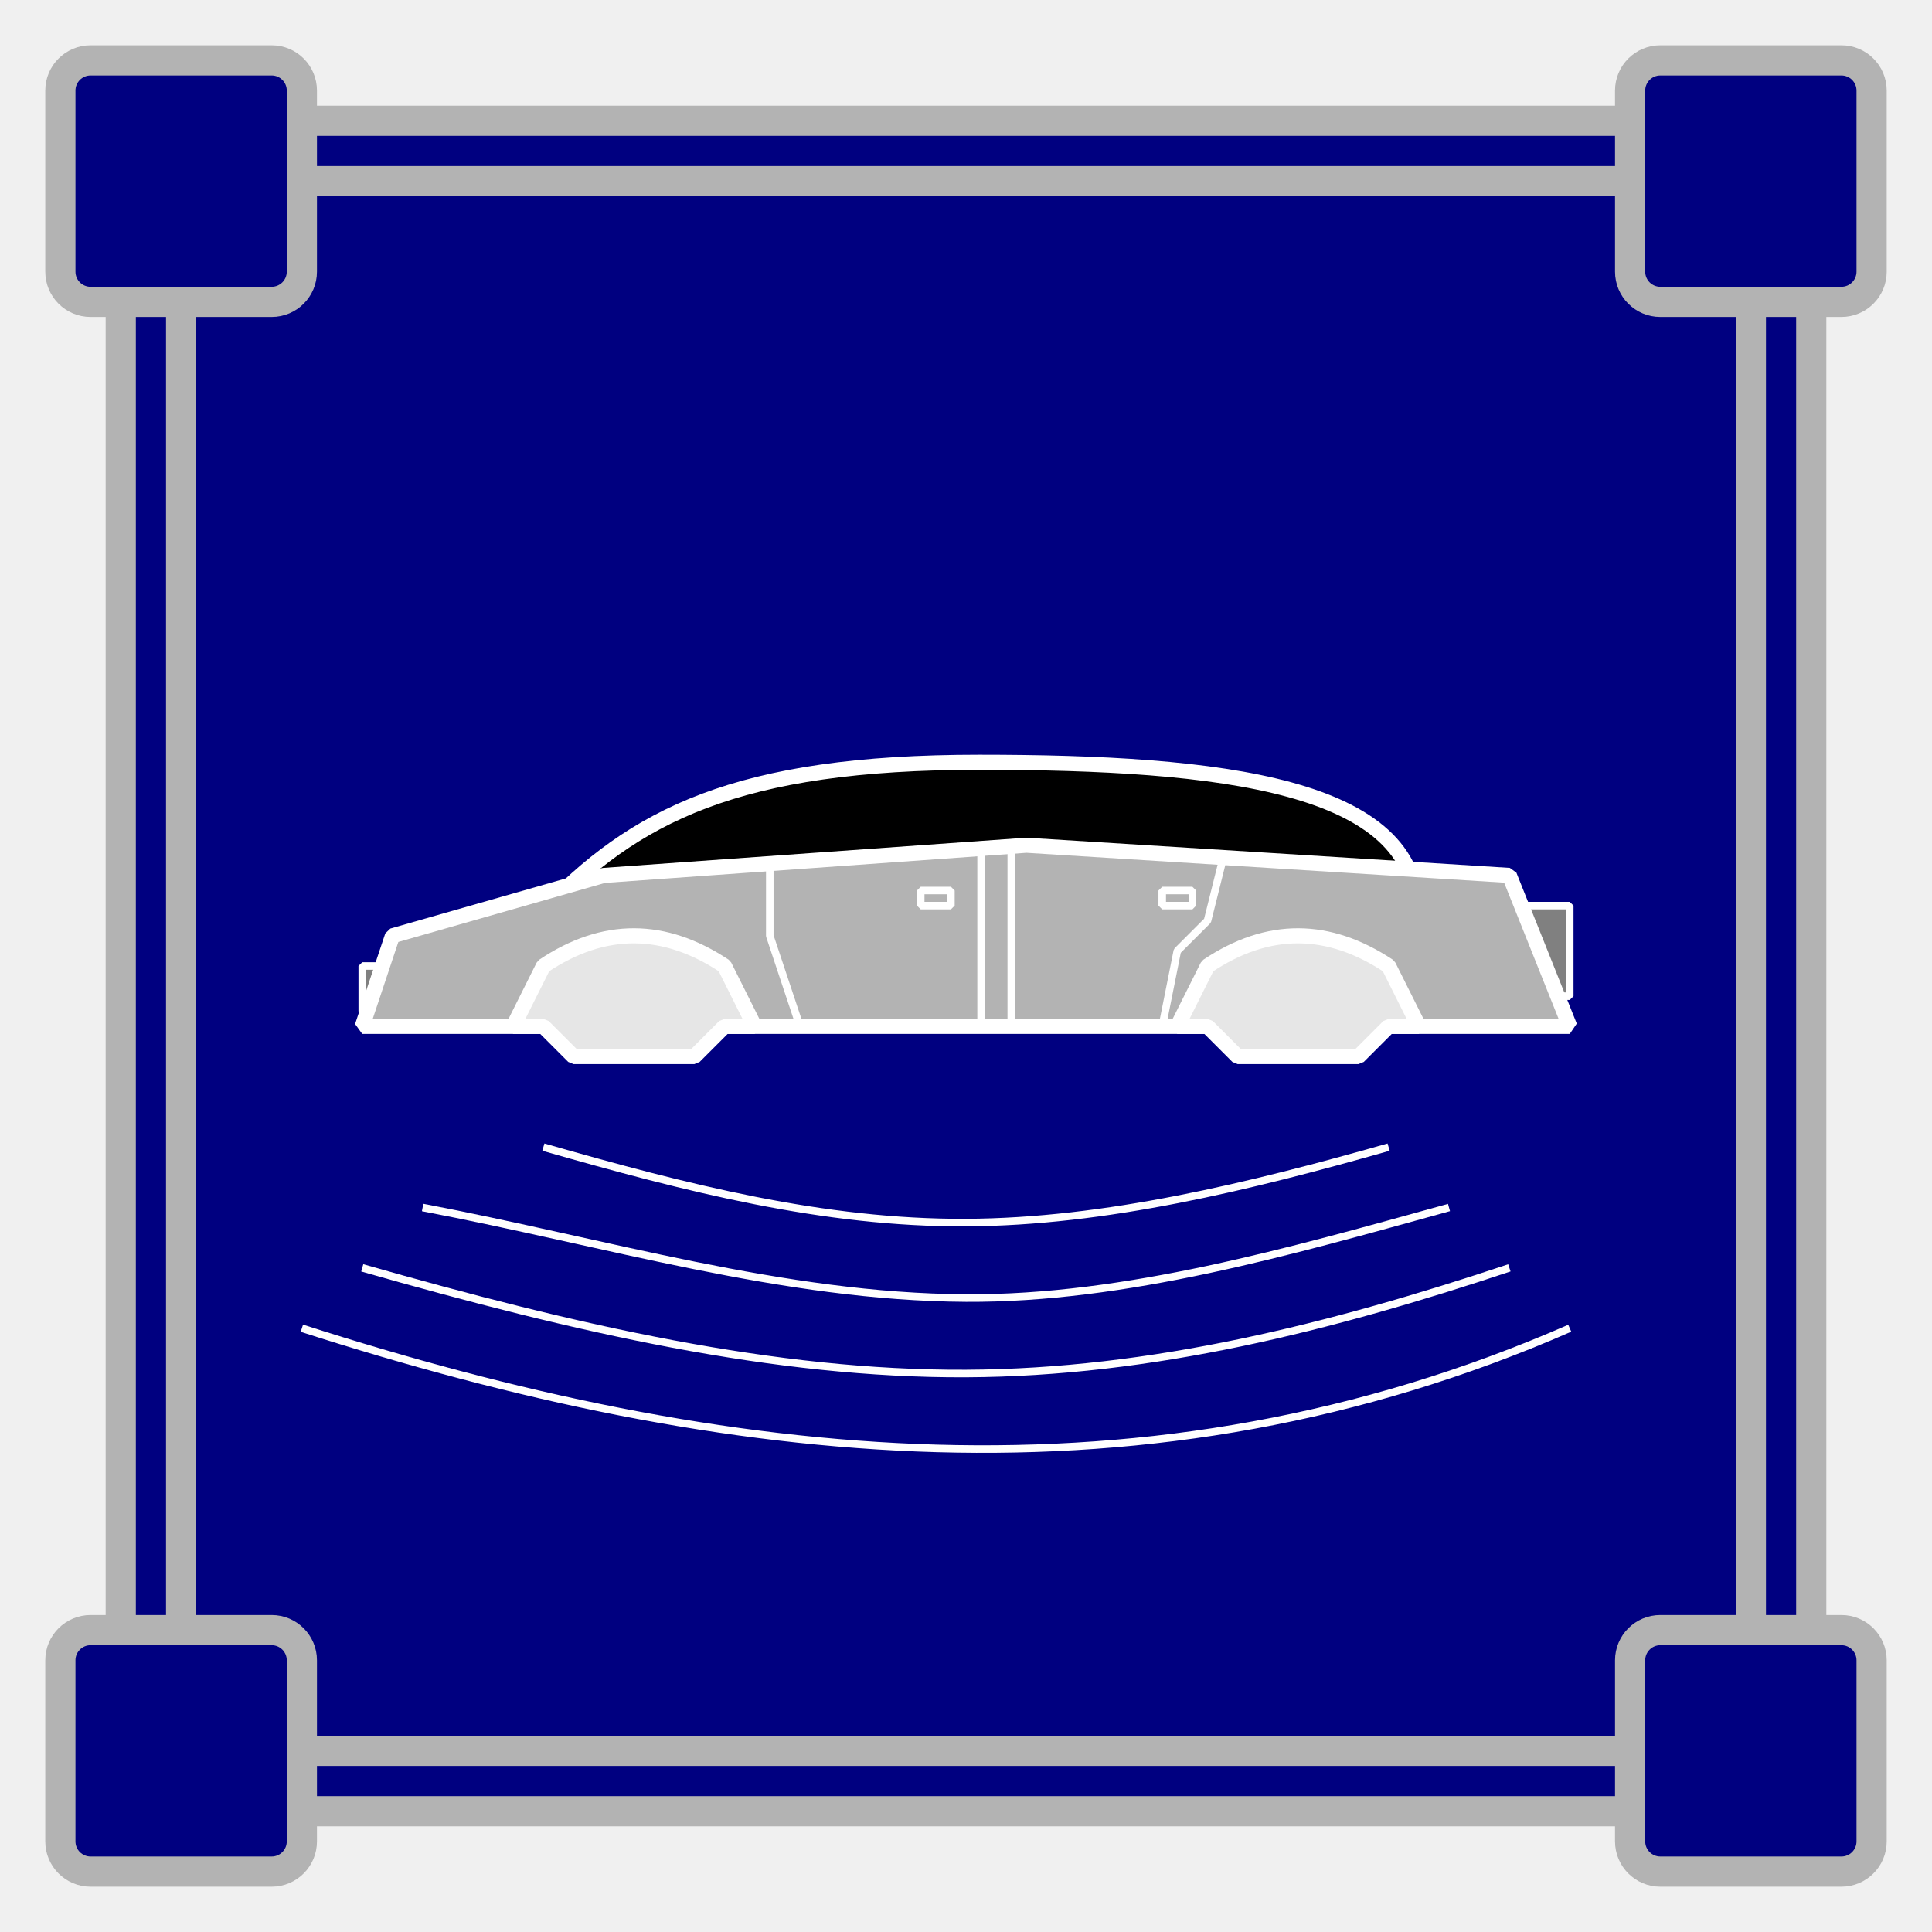
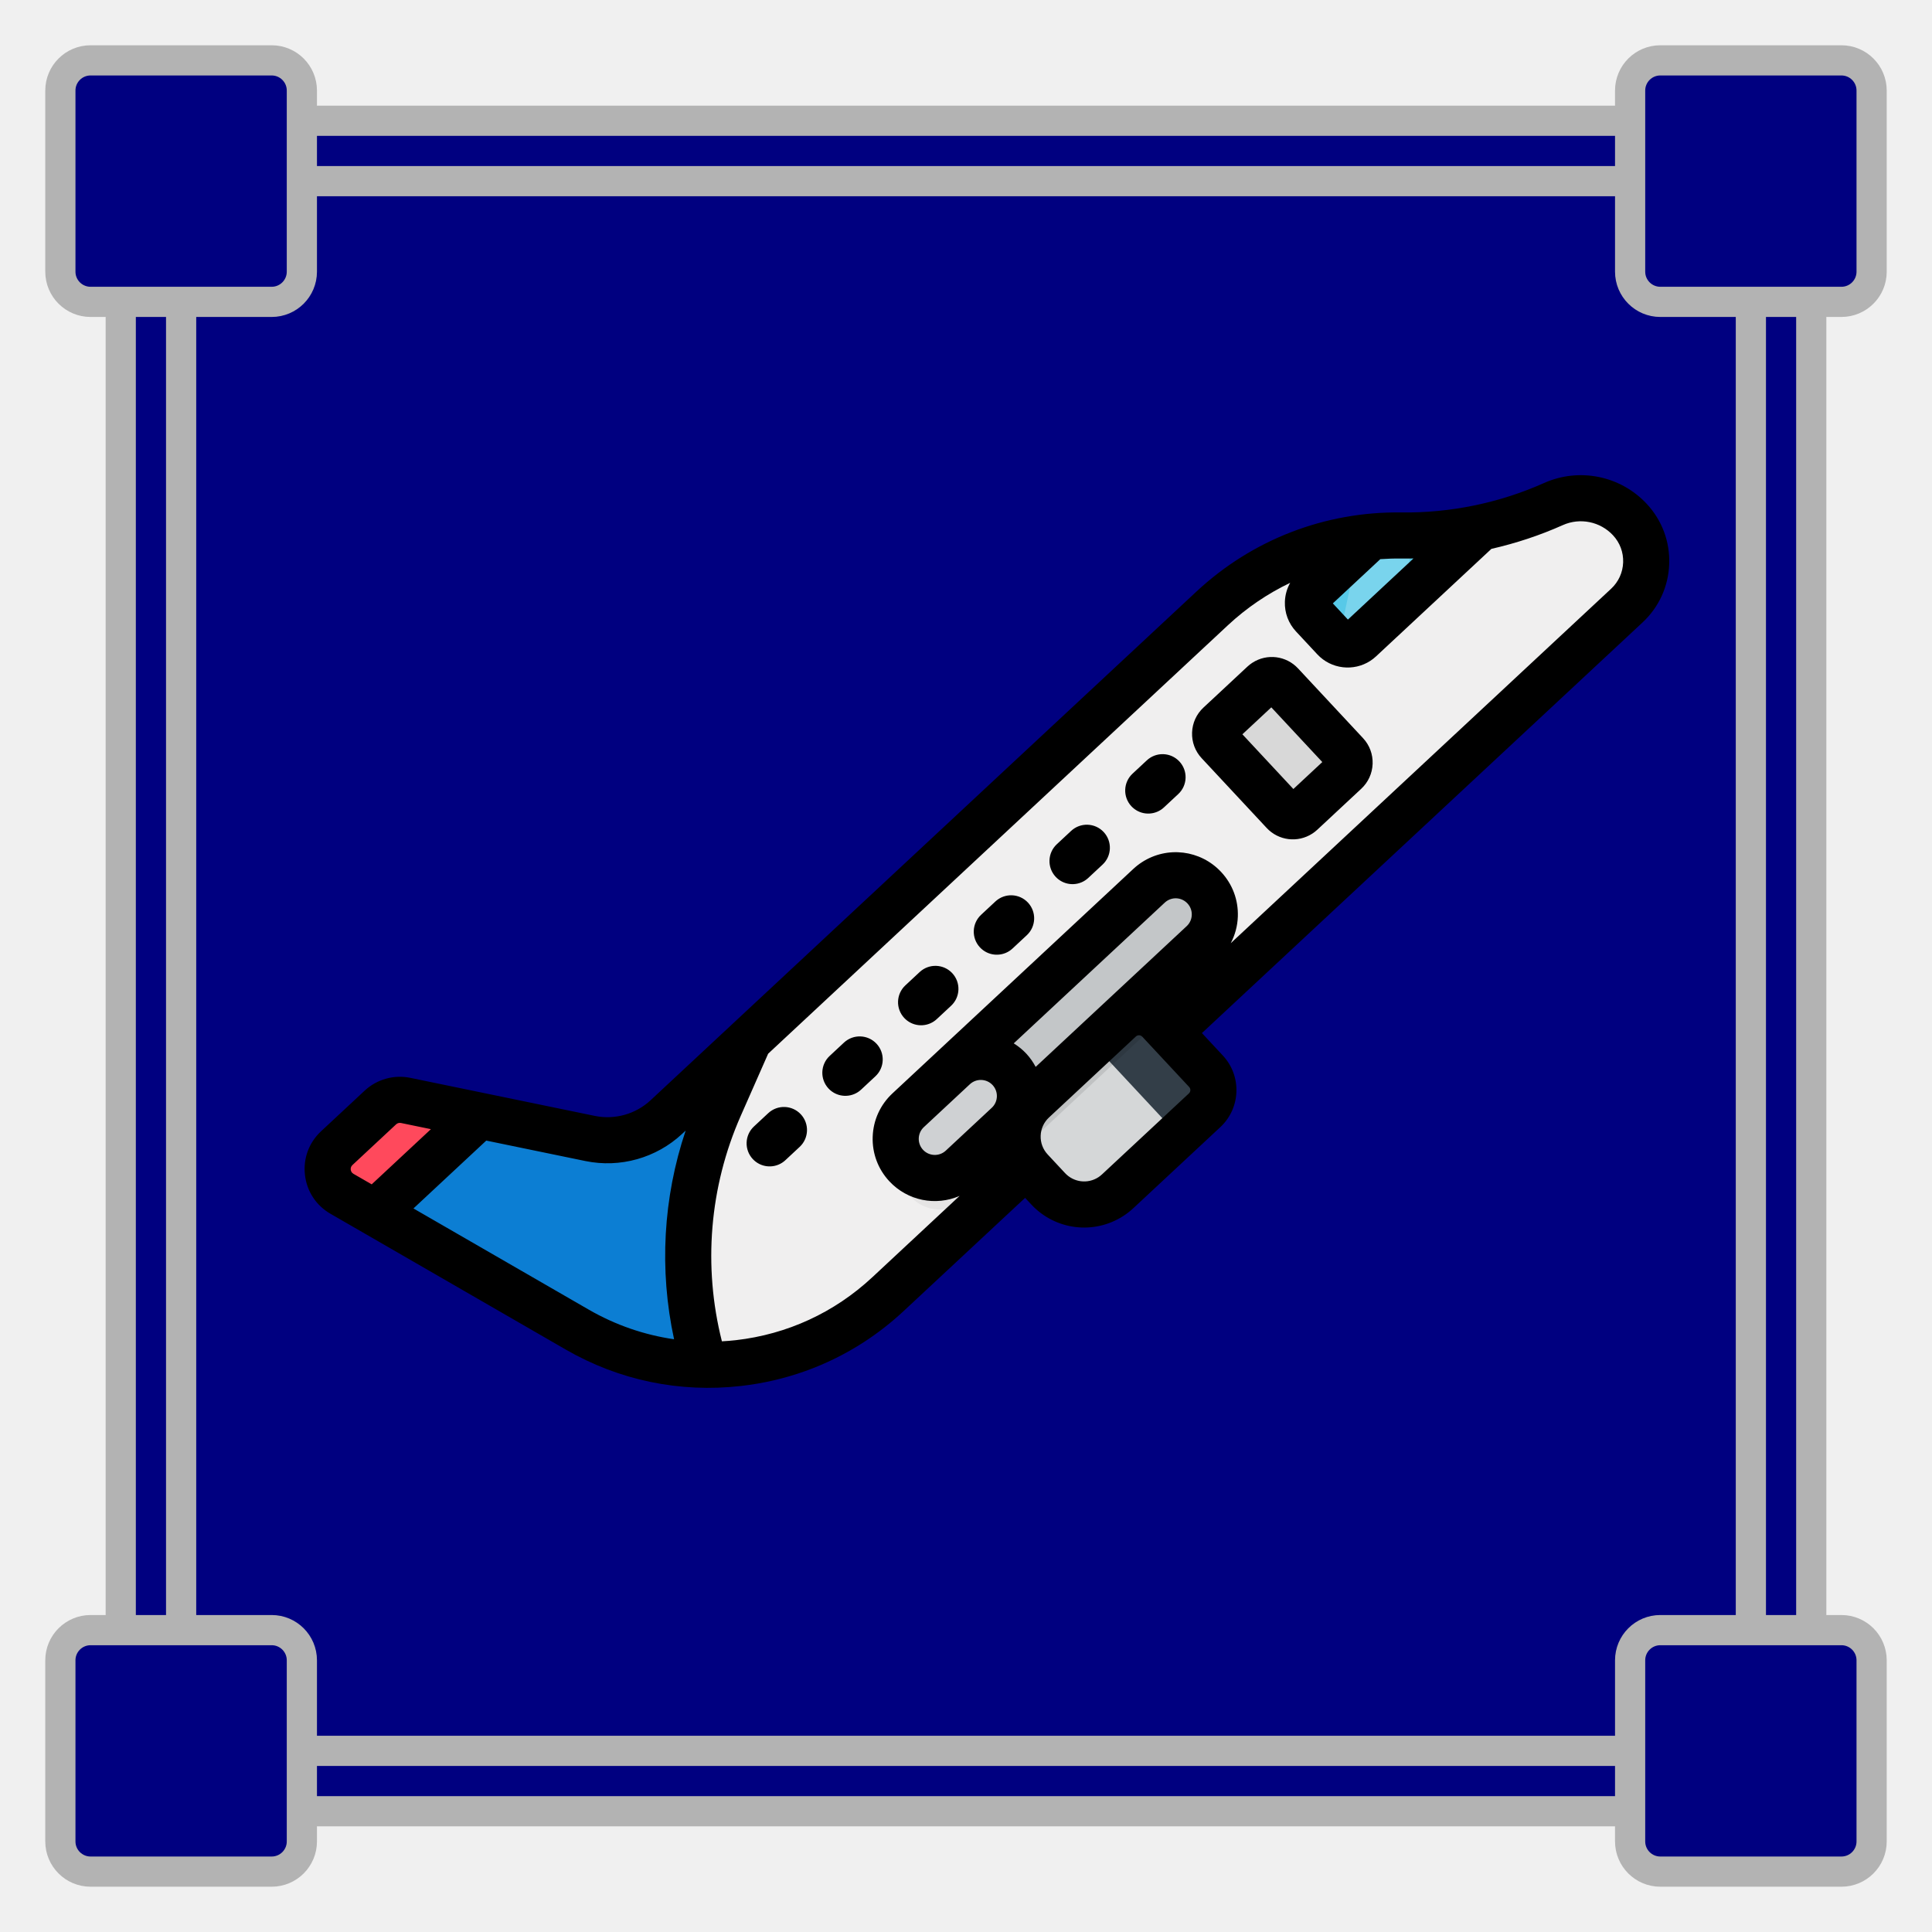
<svg xmlns="http://www.w3.org/2000/svg" width="512" height="512" viewBox="0 0 135.467 135.467" version="1.1" id="svg8">
  <defs id="defs2">
    <marker style="overflow:visible;" id="Arrow1Mend" refX="0.0" refY="0.0" orient="auto">
      <path transform="scale(0.4) rotate(180) translate(10,0)" style="fill-rule:evenodd;stroke:#ffffff;stroke-width:1pt;stroke-opacity:1;fill:#ffffff;fill-opacity:1" d="M 0.0,0.0 L 5.0,-5.0 L -12.5,0.0 L 5.0,5.0 L 0.0,0.0 z " id="path868" />
    </marker>
    <marker style="overflow:visible;" id="marker1227" refX="0.0" refY="0.0" orient="auto">
      <path transform="scale(0.8) rotate(180) translate(12.5,0)" style="fill-rule:evenodd;stroke:#ffffff;stroke-width:1pt;stroke-opacity:1;fill:#ffffff;fill-opacity:1" d="M 0.0,0.0 L 5.0,-5.0 L -12.5,0.0 L 5.0,5.0 L 0.0,0.0 z " id="path1225" />
    </marker>
    <marker style="overflow:visible;" id="Arrow1Lend" refX="0.0" refY="0.0" orient="auto">
      <path transform="scale(0.8) rotate(180) translate(12.5,0)" style="fill-rule:evenodd;stroke:#ffffff;stroke-width:1pt;stroke-opacity:1;fill:#ffffff;fill-opacity:1" d="M 0.0,0.0 L 5.0,-5.0 L -12.5,0.0 L 5.0,5.0 L 0.0,0.0 z " id="path862" />
    </marker>
  </defs>
  <g id="layer2">
    <rect style="opacity:0.997;fill:#000080;fill-opacity:1;stroke:#b3b3b3;stroke-width:2.117;stroke-miterlimit:4;stroke-dasharray:none;stroke-opacity:1;stop-color:#000000" id="rect957" width="118.533" height="118.533" x="8.467" y="8.467" rx="8.467" ry="8.467" />
    <rect style="opacity:0.997;fill:#000080;fill-opacity:1;stroke:#b3b3b3;stroke-width:2.117;stroke-miterlimit:4;stroke-dasharray:none;stroke-opacity:1;stop-color:#000000" id="rect1598" width="110.067" height="110.067" x="12.7" y="12.7" rx="2.117" ry="2.117" />
    <rect style="opacity:0.997;fill:#000080;fill-opacity:1;stroke:#b3b3b3;stroke-width:2.117;stroke-miterlimit:4;stroke-dasharray:none;stroke-opacity:1;stop-color:#000000" id="rect1295" width="16.933" height="16.933" x="4.233" y="4.233" rx="2.117" ry="2.117" />
    <rect style="opacity:0.997;fill:#000080;fill-opacity:1;stroke:#b3b3b3;stroke-width:2.117;stroke-miterlimit:4;stroke-dasharray:none;stroke-opacity:1;stop-color:#000000" id="rect1295-0" width="16.933" height="16.933" x="114.3" y="4.233" rx="2.117" ry="2.117" />
    <rect style="opacity:0.997;fill:#000080;fill-opacity:1;stroke:#b3b3b3;stroke-width:2.117;stroke-miterlimit:4;stroke-dasharray:none;stroke-opacity:1;stop-color:#000000" id="rect1295-6" width="16.933" height="16.933" x="4.233" y="114.3" rx="2.117" ry="2.117" />
    <rect style="opacity:0.997;fill:#000080;fill-opacity:1;stroke:#b3b3b3;stroke-width:2.117;stroke-miterlimit:4;stroke-dasharray:none;stroke-opacity:1;stop-color:#000000" id="rect1295-2" width="16.933" height="16.933" x="114.3" y="114.3" rx="2.117" ry="2.117" />
  </g>
  <g id="layer1">
-     <path id="path1030" style="opacity:0.997;stroke:#ffffff;stroke-width:1.058;stroke-linecap:round;stroke-linejoin:bevel;stroke-miterlimit:4;stroke-dasharray:none;stroke-opacity:1;stop-color:#000000" d="m 99.35,64.032 c -0.087,5.844 -13.741,3.51 -30.692,3.51 -16.951,0 -34.7,0.744 -30.692,-3.51 6.484,-6.882 13.741,-10.583 30.692,-10.583 16.951,0 30.825,1.584 30.692,10.583 z" />
-     <rect style="opacity:0.997;fill:#808080;stroke:#ffffff;stroke-width:0.529;stroke-linecap:butt;stroke-linejoin:bevel;stroke-miterlimit:4;stroke-dasharray:none;stroke-opacity:1;stop-color:#000000" id="rect4320" width="2.117" height="3.175" x="25.4" y="67.733" rx="1.058" ry="6.5175868e-07" />
-     <rect style="opacity:0.997;fill:#808080;stroke:#ffffff;stroke-width:0.529;stroke-linecap:butt;stroke-linejoin:bevel;stroke-miterlimit:4;stroke-dasharray:none;stroke-opacity:1;stop-color:#000000" id="rect4388" width="3.175" height="6.35" x="106.892" y="63.5" rx="1.058" ry="6.5175868e-07" />
-     <path style="opacity:0.997;fill:#b3b3b3;stroke:#ffffff;stroke-width:1.058;stroke-linecap:round;stroke-linejoin:bevel;stroke-miterlimit:4;stroke-dasharray:none;stroke-opacity:1;stop-color:#000000" d="m 25.4,71.967 h 84.667 L 105.833,61.383 71.967,59.267 42.333,61.383 27.517,65.617 Z" id="path892" />
-     <path style="opacity:0.997;fill:#e6e6e6;stroke:#ffffff;stroke-width:1.058;stroke-linecap:round;stroke-linejoin:bevel;stroke-miterlimit:4;stroke-dasharray:none;stroke-opacity:1;stop-color:#000000" d="m 35.983,71.967 2.117,-10e-7 2.117,2.117 h 8.467 l 2.117,-2.117 2.117,10e-7 -2.117,-4.233 c -4.207,-2.791 -8.44,-2.853 -12.7,0 z" id="path1625" />
-     <path style="opacity:0.997;fill:#e6e6e6;stroke:#ffffff;stroke-width:1.058;stroke-linecap:round;stroke-linejoin:bevel;stroke-miterlimit:4;stroke-dasharray:none;stroke-opacity:1;stop-color:#000000" d="m 82.55,71.967 2.117,-1e-6 2.117,2.117 h 8.467 l 2.117,-2.117 2.117,1e-6 -2.117,-4.233 c -4.207,-2.791 -8.44,-2.853 -12.7,0 z" id="path1625-2" />
-     <path style="opacity:0.997;fill:none;stroke:#ffffff;stroke-width:0.529;stroke-linecap:butt;stroke-linejoin:bevel;stroke-miterlimit:4;stroke-dasharray:none;stroke-opacity:1;stop-color:#000000" d="m 53.975,60.325 v 5.292 l 2.117,6.35" id="path2865" />
-     <path style="opacity:0.997;fill:none;stroke:#ffffff;stroke-width:0.529;stroke-linecap:butt;stroke-linejoin:bevel;stroke-miterlimit:4;stroke-dasharray:none;stroke-opacity:1;stop-color:#000000" d="m 85.725,60.325 -1.058,4.233 -2.117,2.117 -1.058,5.292" id="path2865-8" />
-     <path style="opacity:0.997;fill:#e6e6e6;stroke:#ffffff;stroke-width:0.529;stroke-linecap:butt;stroke-linejoin:bevel;stroke-miterlimit:4;stroke-dasharray:none;stroke-opacity:1;stop-color:#000000" d="m 68.792,59.267 -2e-6,12.7" id="path2867" />
-     <path style="opacity:0.997;fill:#e6e6e6;stroke:#ffffff;stroke-width:0.529;stroke-linecap:butt;stroke-linejoin:bevel;stroke-miterlimit:4;stroke-dasharray:none;stroke-opacity:1;stop-color:#000000" d="m 70.908,59.267 0,12.7" id="path2867-0" />
-     <rect style="opacity:0.997;fill:none;stroke:#ffffff;stroke-width:0.529;stroke-linecap:butt;stroke-linejoin:bevel;stroke-miterlimit:4;stroke-dasharray:none;stroke-opacity:1;stop-color:#000000" id="rect4316" width="2.117" height="1.058" x="64.558" y="62.442" rx="8.467" ry="6.5175868e-07" />
-     <rect style="opacity:0.997;fill:none;stroke:#ffffff;stroke-width:0.529;stroke-linecap:butt;stroke-linejoin:bevel;stroke-miterlimit:4;stroke-dasharray:none;stroke-opacity:1;stop-color:#000000" id="rect4318" width="2.117" height="1.058" x="81.492" y="62.442" rx="8.467" ry="6.5175868e-07" />
-     <path style="opacity:0.997;fill:none;stroke:#ffffff;stroke-width:0.529;stroke-linecap:butt;stroke-linejoin:bevel;stroke-miterlimit:4;stroke-dasharray:none;stroke-opacity:1;stop-color:#000000" d="m 38.1,80.433 c 10.043,2.878 19.633,5.338 29.633,5.292 9.754,-0.045 19.919,-2.525 29.633,-5.292" id="path4743" />
-     <path style="opacity:0.997;fill:none;stroke:#ffffff;stroke-width:0.529;stroke-linecap:butt;stroke-linejoin:bevel;stroke-miterlimit:4;stroke-dasharray:none;stroke-opacity:1;stop-color:#000000" d="M 29.633,84.667 C 42.436,87.097 54.913,90.945 67.733,91.017 78.901,91.079 90.409,87.766 101.6,84.667" id="path4745" />
-     <path style="opacity:0.997;fill:none;stroke:#ffffff;stroke-width:0.529;stroke-linecap:butt;stroke-linejoin:bevel;stroke-miterlimit:4;stroke-dasharray:none;stroke-opacity:1;stop-color:#000000" d="m 25.4,88.9 c 15.031,4.295 28.928,7.47 42.333,7.408 13.023,-0.06 25.584,-3.236 38.1,-7.408" id="path4747" />
-     <path style="opacity:0.997;fill:none;stroke:#ffffff;stroke-width:0.529;stroke-linecap:butt;stroke-linejoin:bevel;stroke-miterlimit:4;stroke-dasharray:none;stroke-opacity:1;stop-color:#000000" d="m 21.167,93.133 c 29.701,9.56 59.358,12.912 88.9,0" id="path4749" />
+     <g id="g167" transform="matrix(0.1453218,-0.135234,0.135234,0.1453218,-0.1986855,60.23293)" style="stroke-width:2.083">
+       <path style="fill:#f0efef;stroke-width:2.083" d="m 440.894,254.178 v 0 c -17.885,-17.102 -41.681,-26.639 -66.426,-26.622 l -263.522,0.189 c -9.882,0.007 -19.156,-4.775 -24.881,-12.83 L 47.531,160.701 c -1.894,-2.663 -4.959,-4.244 -8.227,-4.242 l -21.073,0.015 c -6.779,0.004 -11.622,6.563 -9.633,13.044 l 28.153,91.707 c 11.982,39.033 48.048,65.668 88.879,65.638 l 356.752,-0.256 c 11.868,-0.009 21.484,-9.637 21.475,-21.505 v 0 c -0.007,-10.134 -6.456,-19.144 -16.047,-22.417 v 0 c -17.522,-5.981 -33.532,-15.709 -46.916,-28.507 z" id="path117" />
+       <path style="opacity:0.05;stroke-width:2.083;enable-background:new" d="m 285.075,293.384 c 7.632,-0.005 13.823,6.177 13.829,13.809 0.005,7.632 -6.177,13.824 -13.809,13.83 l -116.302,0.082 c -7.632,0.005 -13.823,-6.177 -13.83,-13.809 -0.005,-7.632 6.178,-13.824 13.809,-13.83 z" id="path119" />
+       <path style="fill:#ff495c;stroke-width:2.083" d="m 47.532,160.703 c -1.893,-2.663 -4.959,-4.244 -8.227,-4.242 l -21.073,0.015 C 11.453,156.48 6.61,163.039 8.599,169.52 l 3.951,12.869 50.371,-0.036 z" id="path121" />
+       <path style="fill:#0c7ed3;stroke-width:2.083" d="m 110.947,227.747 c -9.882,0.007 -19.156,-4.775 -24.881,-12.83 L 62.921,182.354 12.55,182.39 36.752,261.227 c 4.758,15.499 13.322,29.031 24.464,39.728 13.628,-28.051 36.923,-50.576 66.007,-63.082 l 23.612,-10.154 z" id="path123" />
+       <g id="g129" style="stroke-width:2.083">
+         <path style="fill:#c3c6c8;stroke-width:2.083" d="m 291.406,284.087 c 7.632,-0.005 13.823,6.177 13.829,13.809 0.006,7.632 -6.177,13.824 -13.809,13.829 l -116.302,0.084 c -7.632,0.005 -13.823,-6.177 -13.829,-13.809 -0.005,-7.632 6.177,-13.823 13.809,-13.829 z" id="path125" />
+         <path style="fill:#c3c6c8;stroke-width:2.083" d="m 251.779,355.508 -41.976,0.03 c -9.597,0.007 -17.382,-7.768 -17.389,-17.365 l -0.007,-9.002 c -0.007,-9.597 7.768,-17.382 17.365,-17.389 l 41.976,-0.03 c 5.376,-0.004 9.736,4.35 9.74,9.726 l 0.017,24.289 c 0.004,5.377 -4.351,9.737 -9.726,9.741 z" id="path127" />
+       </g>
+       <path style="opacity:0.3;fill:#ffffff;stroke-width:2.083;enable-background:new" d="m 251.779,355.508 -41.976,0.03 c -9.597,0.007 -17.382,-7.768 -17.389,-17.365 l -0.007,-9.002 c -0.007,-9.597 7.768,-17.382 17.365,-17.389 l 41.976,-0.03 c 5.376,-0.004 9.736,4.35 9.74,9.726 l 0.017,24.289 c 0.004,5.377 -4.351,9.737 -9.726,9.741 z" id="path131" />
+       <path style="fill:#333e48;stroke-width:2.083" d="m 251.747,311.754 -12.844,0.009 0.031,43.755 12.844,-0.009 c 5.376,-0.004 9.729,-4.365 9.726,-9.74 l -0.017,-24.289 c -0.003,-5.376 -4.364,-9.731 -9.74,-9.726 z" id="path133" />
+       <path style="opacity:0.1;stroke-width:2.083;enable-background:new" d="m 251.747,311.754 -41.976,0.03 c -6.88,0.004 -12.806,4.019 -15.617,9.821 l 67.335,-0.049 v -0.077 c -0.005,-5.375 -4.366,-9.73 -9.742,-9.725 z" id="path135" />
+       <path style="fill:#57c9e8;stroke-width:2.083" d="m 440.894,254.178 c -2.636,-2.521 -5.416,-4.857 -8.294,-7.044 l -27.326,0.02 c -3.608,0.002 -6.532,2.929 -6.528,6.538 l 0.008,11.029 c 0.003,3.609 2.931,6.532 6.538,6.53 l 57.886,-0.041 c -8.009,-4.828 -15.486,-10.531 -22.284,-17.032 z" id="path137" />
+       <path style="opacity:0.2;fill:#ffffff;stroke-width:2.083;enable-background:new" d="m 197.331,311.793 c 7.632,-0.005 13.814,-6.197 13.809,-13.83 -0.005,-7.632 -6.197,-13.814 -13.83,-13.809 l -22.208,0.016 c -7.632,0.005 -13.814,6.197 -13.809,13.829 0.005,7.632 6.196,13.814 13.829,13.809 z" id="path139" />
+       <path style="opacity:0.1;stroke-width:2.083;enable-background:new" d="m 369.616,301.925 -21.221,0.015 c -2.492,10e-4 -4.514,-2.018 -4.516,-4.51 l -0.024,-33.671 c -0.002,-2.492 2.018,-4.514 4.51,-4.516 l 21.22,-0.015 c 2.493,-0.002 4.515,2.017 4.516,4.51 l 0.024,33.671 c 0.002,2.493 -2.017,4.515 -4.509,4.516 z" id="path141" />
+       <path style="opacity:0.2;fill:#ffffff;stroke-width:2.083;enable-background:new" d="m 440.894,254.178 c -2.636,-2.521 -5.416,-4.857 -8.294,-7.044 l -5.798,0.004 -27.767,19.472 c 0.813,2.686 3.306,4.642 6.257,4.64 l 19.477,-0.014 19.682,-13.801 c -1.204,-1.064 -2.394,-2.144 -3.557,-3.257 z" id="path143" />
+       <path d="m 174.791,251.227 -6.908,0.005 c -4.496,0.003 -8.137,3.65 -8.135,8.147 0.003,4.01 2.906,7.341 6.723,8.011 0.462,0.081 0.938,0.124 1.424,0.123 l 6.908,-0.005 c 4.496,-0.004 8.137,-3.65 8.135,-8.147 -0.004,-4.494 -3.651,-8.134 -8.147,-8.134 z m 73.116,-0.052 -6.908,0.005 c -4.496,0.003 -8.137,3.65 -8.135,8.147 0.003,4.01 2.906,7.341 6.723,8.011 0.462,0.081 0.938,0.124 1.424,0.123 l 6.908,-0.005 c 4.496,-0.003 8.137,-3.65 8.135,-8.147 -0.003,-4.494 -3.649,-8.134 -8.147,-8.134 z M 512,305.098 c -0.01,-13.615 -8.672,-25.718 -21.557,-30.116 -16.291,-5.56 -31.48,-14.789 -43.921,-26.687 -19.494,-18.641 -45.084,-28.898 -72.058,-28.878 l -263.52,0.189 c -7.233,0.007 -14.05,-3.511 -18.241,-9.406 L 54.169,155.986 c -3.415,-4.803 -8.972,-7.668 -14.867,-7.666 l -21.073,0.015 c -5.839,0.004 -11.178,2.7 -14.647,7.398 -3.469,4.697 -4.476,10.593 -2.762,16.175 l 28.153,91.707 c 6.395,20.83 19.041,38.682 36.568,51.627 12.704,9.382 27.117,15.554 42.384,18.234 5.797,1.018 11.719,1.533 17.715,1.528 l 58.632,-0.041 0.002,3.216 c 0.009,12.409 8.876,22.97 21.084,25.113 1.461,0.256 2.959,0.386 4.451,0.385 l 41.977,-0.03 c 9.855,-0.008 17.866,-8.031 17.86,-17.886 l -0.008,-10.86 212.753,-0.153 c 7.914,-0.007 15.354,-3.093 20.946,-8.694 5.591,-5.599 8.668,-13.042 8.663,-20.956 z m -82.193,-49.82 c 1.872,1.518 3.702,3.102 5.46,4.784 1.076,1.028 2.175,2.033 3.284,3.025 l -31.661,0.023 -0.005,-7.817 z M 16.381,167.131 c -0.238,-0.775 0.029,-1.366 0.295,-1.726 0.266,-0.36 0.752,-0.789 1.562,-0.789 l 21.073,-0.015 c 0.628,-0.002 1.223,0.305 1.587,0.817 l 6.258,8.804 -28.591,0.021 z M 59.476,287.056 C 52.8,278.762 47.73,269.247 44.534,258.838 l -20.974,-68.316 35.16,-0.025 20.709,29.137 c 7.24,10.186 19.026,16.261 31.522,16.254 l 1.732,-0.001 c -21.995,11.928 -40.389,29.618 -53.207,51.169 z m 137.852,16.595 -22.21,0.015 c -3.149,-0.002 -5.68,-2.579 -5.682,-5.675 -0.001,-1.516 0.588,-2.942 1.661,-4.016 1.071,-1.073 2.497,-1.665 4.014,-1.666 l 22.21,-0.016 c 3.129,-0.005 5.679,2.544 5.681,5.674 10e-4,3.132 -2.544,5.681 -5.674,5.684 z m 54.445,43.717 -41.976,0.03 c -0.547,10e-4 -1.094,-0.047 -1.624,-0.14 -4.412,-0.775 -7.616,-4.598 -7.619,-9.09 l -0.007,-9.001 c -0.002,-2.467 0.957,-4.788 2.7,-6.533 1.744,-1.746 4.063,-2.708 6.53,-2.71 l 27.132,-0.02 14.846,-0.011 c 0.099,0 0.195,0.009 0.288,0.025 0.632,0.111 1.305,0.698 1.305,1.567 l 0.017,24.289 c 0,0.877 -0.714,1.594 -1.592,1.594 z m 43.662,-45.45 c -1.071,1.073 -2.496,1.665 -4.014,1.666 l -72.907,0.052 c 0.486,-1.815 0.768,-3.713 0.767,-5.68 -0.001,-1.967 -0.287,-3.863 -0.775,-5.678 l 72.907,-0.052 c 0.339,0 0.676,0.028 1.003,0.086 2.709,0.475 4.678,2.826 4.68,5.59 0,1.517 -0.59,2.943 -1.661,4.016 z m 196.38,12.634 c -2.519,2.523 -5.871,3.915 -9.437,3.917 L 298.716,318.6 c 3.062,-1.078 5.877,-2.813 8.238,-5.178 4.144,-4.15 6.424,-9.666 6.42,-15.532 -0.008,-10.679 -7.638,-19.769 -18.145,-21.613 -1.258,-0.221 -2.546,-0.332 -3.83,-0.331 l -94.091,0.067 c -0.001,0 -0.002,0 -0.003,0 v 0 l -22.208,0.015 c -5.865,0.005 -11.378,2.292 -15.523,6.443 -4.144,4.15 -6.424,9.666 -6.42,15.532 0.007,9.455 5.993,17.652 14.657,20.69 l -42.185,0.03 c -18.277,0.014 -35.713,-5.719 -50.416,-16.579 -1.325,-0.978 -2.605,-2.001 -3.862,-3.047 13.149,-23.969 33.93,-42.93 59.091,-53.75 l 22.076,-9.491 221.958,-0.16 c 9.05,-0.007 17.907,1.379 26.337,4.015 -2.208,0.703 -4.232,1.921 -5.915,3.608 -2.77,2.774 -4.294,6.46 -4.29,10.379 l 0.008,11.029 c 0.005,7.22 5.251,13.235 12.13,14.443 0.829,0.145 1.683,0.221 2.555,0.221 l 55.706,-0.04 c 7.69,4.46 15.804,8.179 24.18,11.038 6.297,2.149 10.531,8.064 10.536,14.719 10e-4,3.568 -1.385,6.92 -3.905,9.444 z m -207.35,-63.403 -6.908,0.005 c -4.496,0.003 -8.137,3.65 -8.135,8.147 0.003,4.01 2.906,7.341 6.723,8.011 0.462,0.081 0.938,0.124 1.424,0.123 l 6.908,-0.005 c 4.496,-0.003 8.137,-3.65 8.135,-8.147 -0.003,-4.495 -3.649,-8.135 -8.147,-8.134 z m 97.776,12.585 c -0.003,-6.153 -4.402,-11.391 -10.459,-12.455 -0.725,-0.127 -1.466,-0.191 -2.203,-0.191 l -21.22,0.015 c -3.38,0.002 -6.556,1.321 -8.944,3.712 -2.389,2.391 -3.702,5.57 -3.7,8.95 l 0.025,33.67 c 0.003,6.153 4.402,11.391 10.46,12.455 0.724,0.127 1.464,0.191 2.202,0.191 l 21.22,-0.016 c 3.38,-0.002 6.557,-1.321 8.946,-3.712 2.388,-2.392 3.702,-5.571 3.7,-8.95 z m -30.224,30.063 -0.02,-26.417 13.965,-0.01 0.02,26.416 z m -213.785,-42.544 -6.908,0.005 c -4.496,0.003 -8.137,3.651 -8.135,8.147 0.003,4.01 2.906,7.341 6.723,8.011 0.462,0.081 0.938,0.124 1.424,0.123 l 6.908,-0.005 c 4.496,-0.003 8.138,-3.651 8.135,-8.147 -0.004,-4.494 -3.651,-8.134 -8.147,-8.134 z m 73.117,-0.052 -6.908,0.005 c -4.496,0.003 -8.137,3.65 -8.135,8.147 0.003,4.01 2.906,7.341 6.723,8.011 0.462,0.081 0.938,0.124 1.424,0.123 l 6.908,-0.005 c 4.496,-0.003 8.137,-3.65 8.135,-8.147 -0.004,-4.494 -3.651,-8.134 -8.147,-8.134 z m 109.675,-0.078 -6.908,0.005 c -4.496,0.003 -8.137,3.65 -8.135,8.147 0.003,4.01 2.906,7.341 6.723,8.011 0.462,0.081 0.938,0.124 1.424,0.123 l 6.908,-0.005 c 4.496,-0.003 8.137,-3.65 8.135,-8.147 -0.004,-4.495 -3.649,-8.134 -8.147,-8.134 z" id="path145" style="stroke-width:2.083" />
+     </g>
  </g>
</svg>
